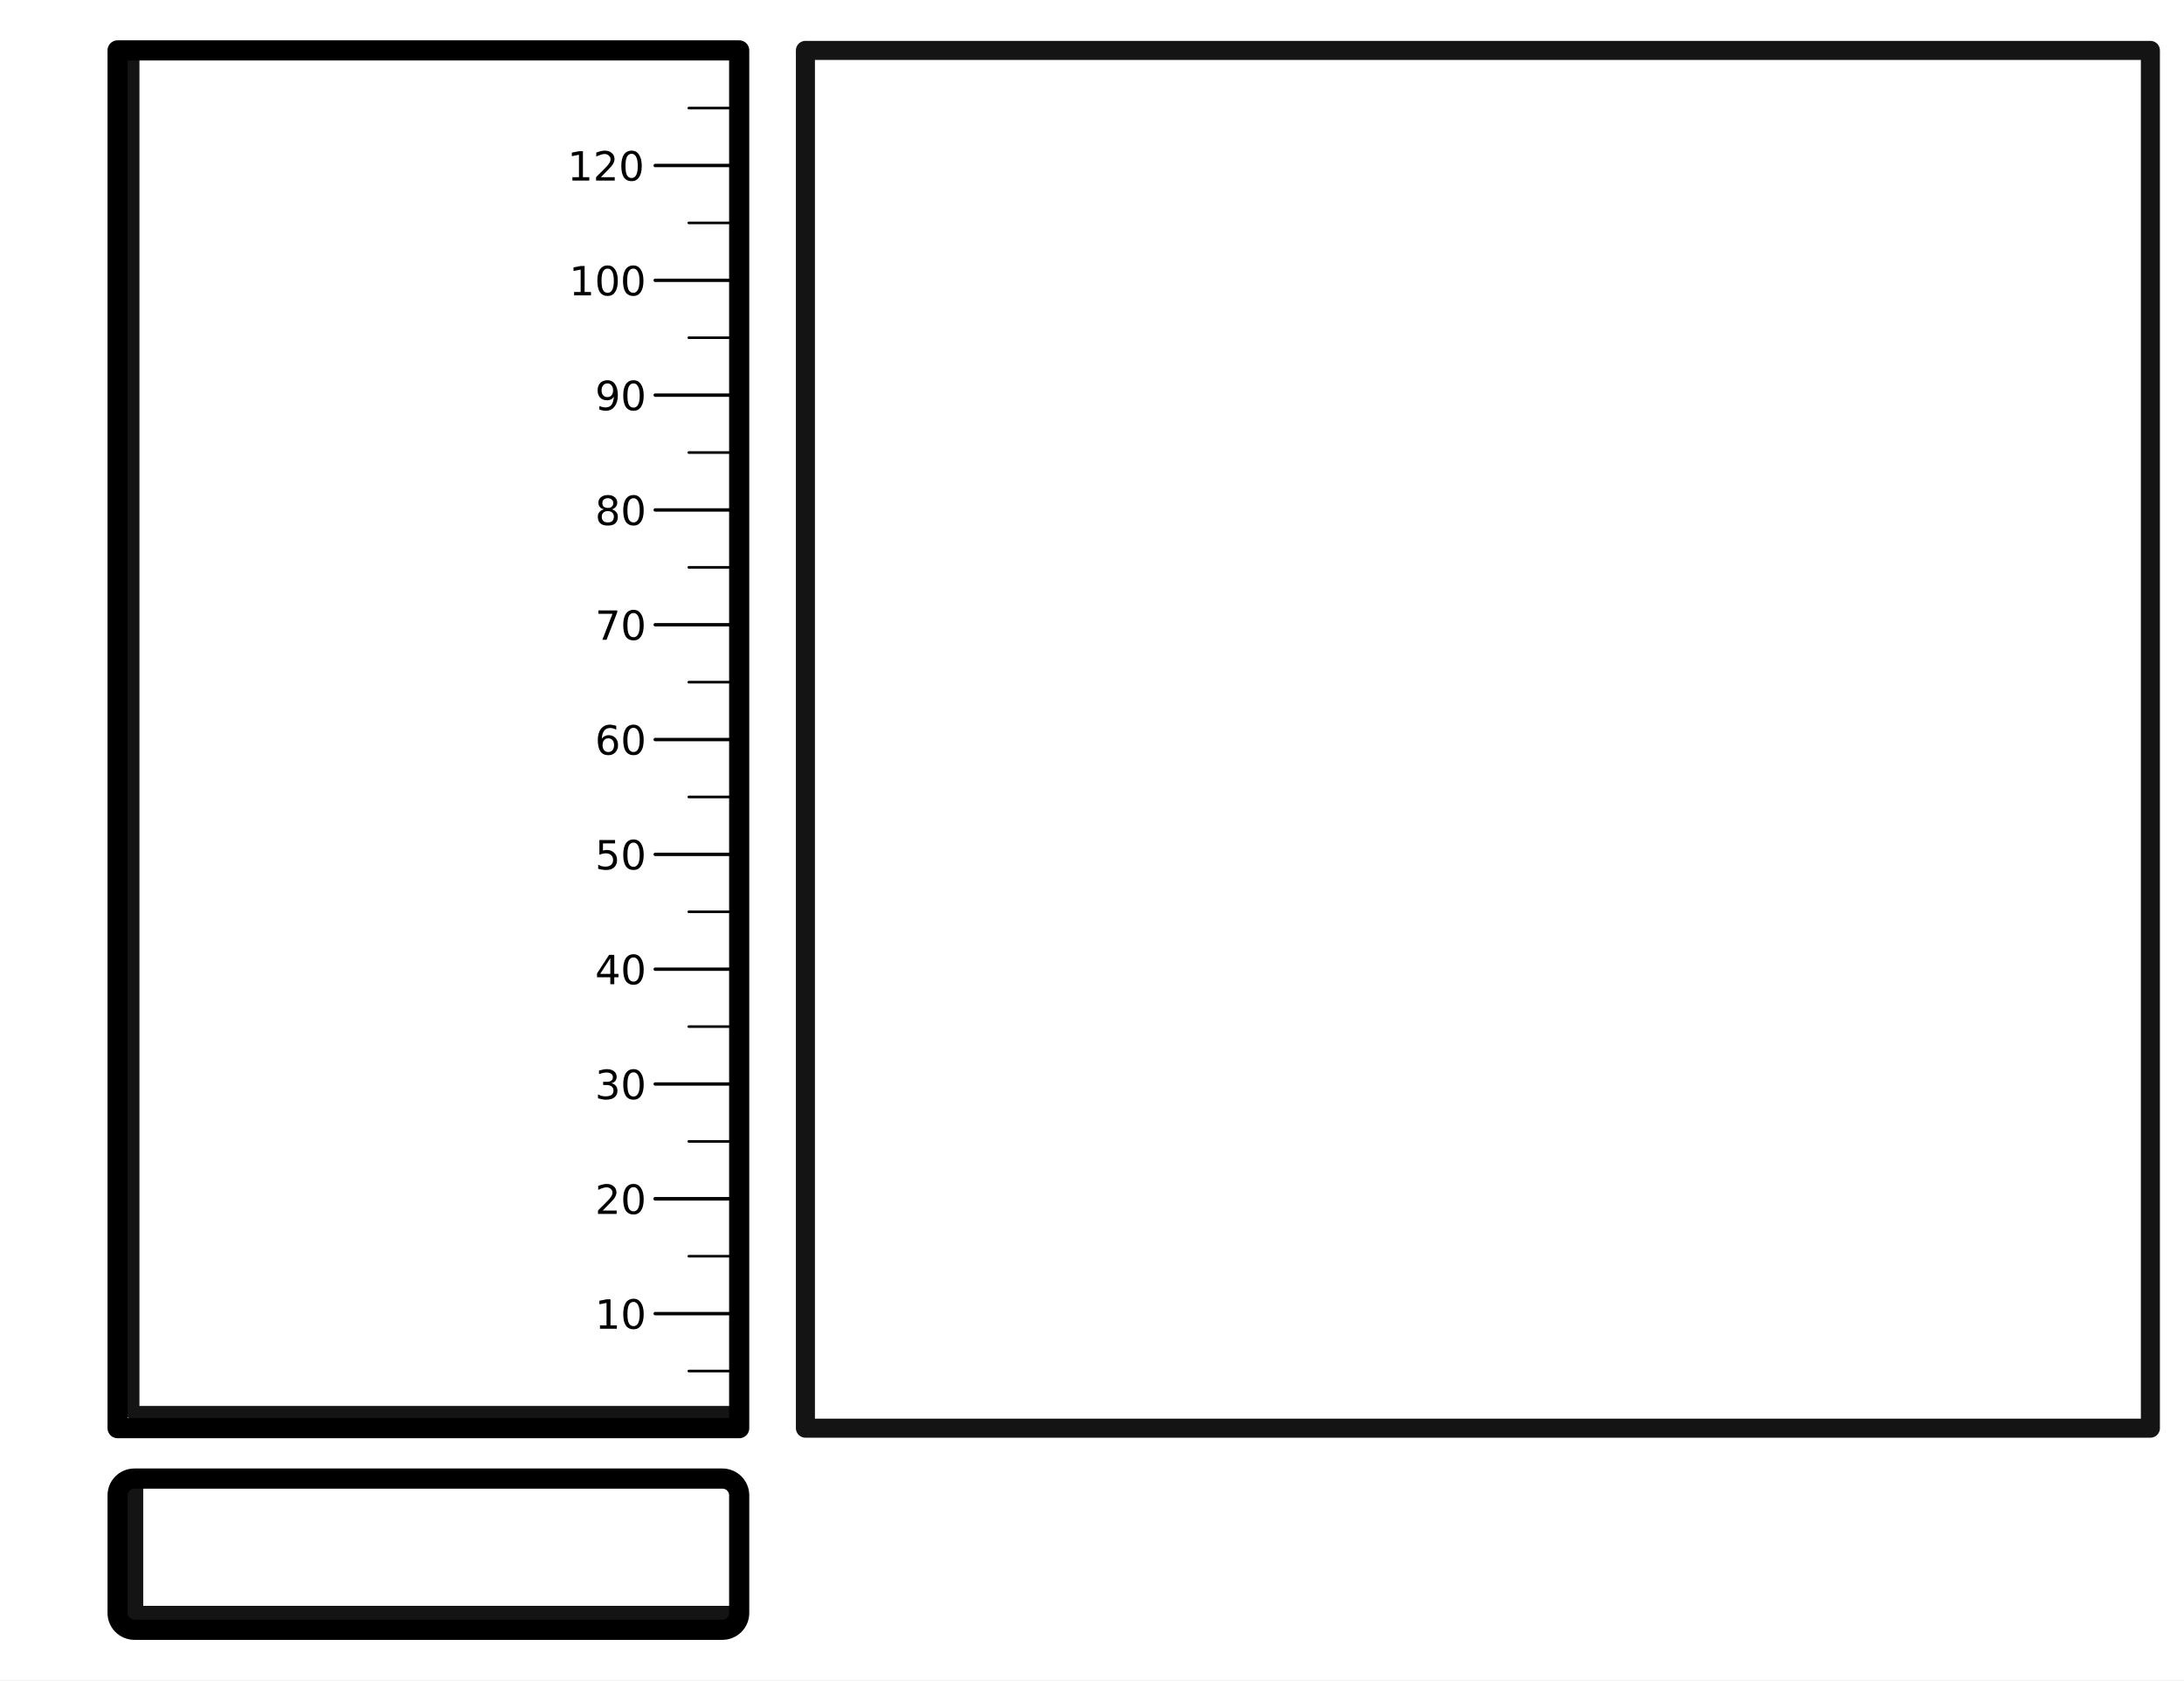
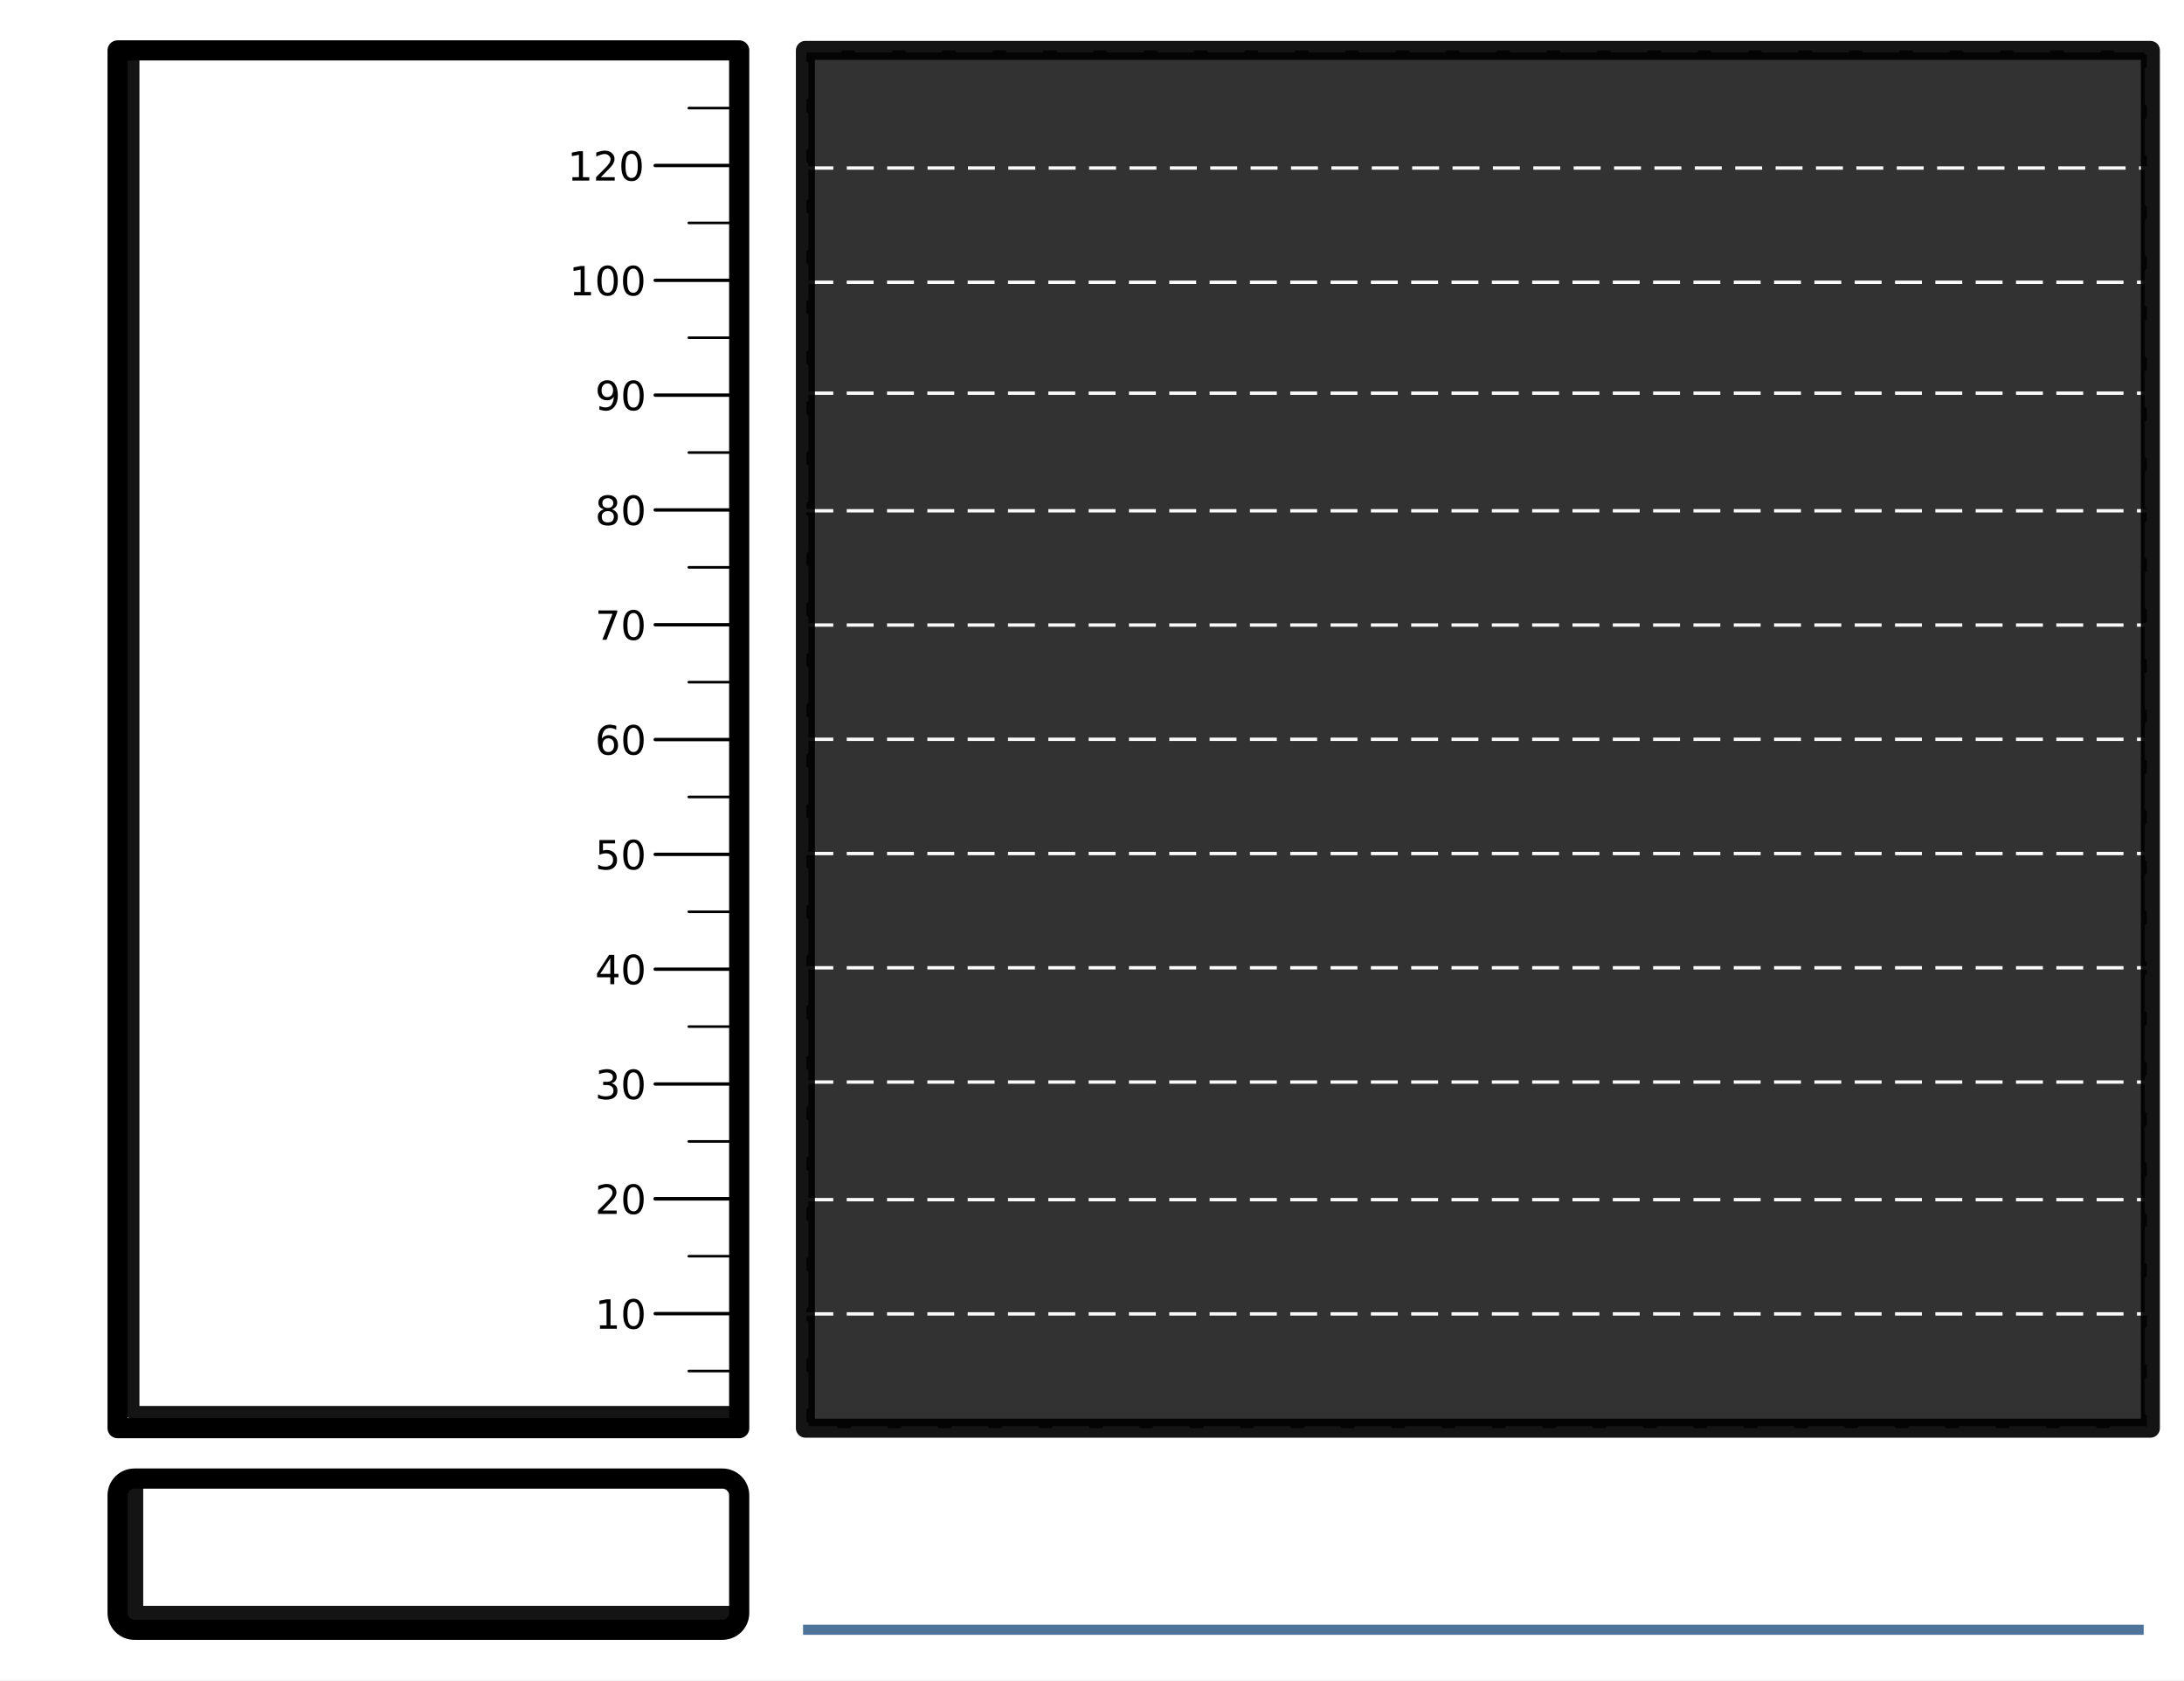
<svg xmlns="http://www.w3.org/2000/svg" width="650" height="500" viewBox="0 0 171.979 132.292" version="1.1" id="svg8" style="enable-background:new">
  <defs id="defs2">
    <clipPath clipPathUnits="userSpaceOnUse" id="clipPath988">
      <g id="use990">
        <rect style="fill:#ffffff;fill-opacity:1;stroke-width:0.354;stroke-linecap:butt;stroke-linejoin:round;stroke-miterlimit:4;stroke-dasharray:none" id="rect1067" width="66.146" height="132.292" x="0" y="-39.688" />
      </g>
    </clipPath>
    <filter style="color-interpolation-filters:sRGB" id="filter1071">
      <feBlend mode="multiply" in2="BackgroundImage" id="feBlend1073" />
    </filter>
  </defs>
  <g id="layer2" style="display:inline">
    <rect style="fill:#ffffff;fill-opacity:1;stroke:none;stroke-width:0.725;stroke-linecap:round;stroke-linejoin:round;stroke-miterlimit:4;stroke-dasharray:none;stroke-opacity:1" id="rect1079" width="171.979" height="132.292" x="0" y="0" />
  </g>
  <g id="layer1" style="display:inline">
    <path style="fill:none;stroke:#141414;stroke-width:1.323;stroke-linecap:butt;stroke-linejoin:miter;stroke-miterlimit:4;stroke-dasharray:none;stroke-opacity:1" d="m 10.616,116.417 v 10.683 h 47.588" id="path1107" />
    <path style="fill:none;stroke:#141414;stroke-width:1.058;stroke-linecap:butt;stroke-linejoin:round;stroke-miterlimit:4;stroke-dasharray:none;stroke-opacity:1" d="M 10.451,4.339 V 111.231 h 47.413" id="path1110" />
    <rect style="fill:none;fill-opacity:1;stroke:none;stroke-width:0.264;stroke-linecap:round;stroke-linejoin:round;stroke-miterlimit:4;stroke-dasharray:2.114, 1.057;stroke-dashoffset:0;stroke-opacity:1" id="rect1030" width="105.553" height="108.479" x="63.5" y="3.969" />
+     <rect style="fill:#323232;fill-opacity:1;stroke:#fafafa;stroke-width:0.33;stroke-linecap:round;stroke-linejoin:round;stroke-miterlimit:4;stroke-dasharray:2.644, 1.322;stroke-dashoffset:0;stroke-opacity:1" id="rect958" width="105.553" height="108.479" x="63.5" y="3.969" />
  </g>
  <g id="layer5" style="display:inline">
-     <path style="fill:none;stroke:#ffffff;stroke-width:0.265;stroke-linecap:butt;stroke-linejoin:miter;stroke-miterlimit:4;stroke-dasharray:2.117, 1.058;stroke-dashoffset:0;stroke-opacity:1" d="M 63.5,103.452 H 169.333" id="path1004" />
-     <path id="path1008" d="M 63.5,94.456 H 169.333" style="fill:none;stroke:#ffffff;stroke-width:0.265;stroke-linecap:butt;stroke-linejoin:miter;stroke-miterlimit:4;stroke-dasharray:2.117, 1.058;stroke-dashoffset:0;stroke-opacity:1" />
-     <path style="fill:none;stroke:#ffffff;stroke-width:0.265;stroke-linecap:butt;stroke-linejoin:miter;stroke-miterlimit:4;stroke-dasharray:2.117, 1.058;stroke-dashoffset:0;stroke-opacity:1" d="M 63.5,85.196 H 169.333" id="path1010" />
-     <path id="path1012" d="M 63.5,76.2 H 169.333" style="fill:none;stroke:#ffffff;stroke-width:0.265;stroke-linecap:butt;stroke-linejoin:miter;stroke-miterlimit:4;stroke-dasharray:2.117, 1.058;stroke-dashoffset:0;stroke-opacity:1" />
-     <path style="fill:none;stroke:#ffffff;stroke-width:0.265;stroke-linecap:butt;stroke-linejoin:miter;stroke-miterlimit:4;stroke-dasharray:2.117, 1.058;stroke-dashoffset:0;stroke-opacity:1" d="M 63.5,67.204 H 169.333" id="path1014" />
-     <path id="path1017" d="M 63.5,58.208 H 169.333" style="fill:none;stroke:#ffffff;stroke-width:0.265;stroke-linecap:butt;stroke-linejoin:miter;stroke-miterlimit:4;stroke-dasharray:2.117, 1.058;stroke-dashoffset:0;stroke-opacity:1" />
-     <path style="fill:none;stroke:#ffffff;stroke-width:0.265;stroke-linecap:butt;stroke-linejoin:miter;stroke-miterlimit:4;stroke-dasharray:2.117, 1.058;stroke-dashoffset:0;stroke-opacity:1" d="M 63.5,49.213 H 169.333" id="path1019" />
-     <path id="path1021" d="M 63.5,40.217 H 169.333" style="fill:none;stroke:#ffffff;stroke-width:0.265;stroke-linecap:butt;stroke-linejoin:miter;stroke-miterlimit:4;stroke-dasharray:2.117, 1.058;stroke-dashoffset:0;stroke-opacity:1" />
-     <path style="fill:none;stroke:#ffffff;stroke-width:0.265;stroke-linecap:butt;stroke-linejoin:miter;stroke-miterlimit:4;stroke-dasharray:2.117, 1.058;stroke-dashoffset:0;stroke-opacity:1" d="M 63.5,30.956 H 169.333" id="path1023" />
-     <path id="path1025" d="M 63.5,22.225 H 169.333" style="fill:none;stroke:#ffffff;stroke-width:0.265;stroke-linecap:butt;stroke-linejoin:miter;stroke-miterlimit:4;stroke-dasharray:2.117, 1.058;stroke-dashoffset:0;stroke-opacity:1" />
-     <path style="fill:none;stroke:#ffffff;stroke-width:0.265;stroke-linecap:butt;stroke-linejoin:miter;stroke-miterlimit:4;stroke-dasharray:2.117, 1.058;stroke-dashoffset:0;stroke-opacity:1" d="M 63.5,13.229 H 169.333" id="path1027" />
+     <g id="g956" style="stroke:#fafafa;stroke-opacity:1">
+       <path id="path1004" d="M 63.5,103.452 H 169.333" style="fill:none;stroke:#fafafa;stroke-width:0.265;stroke-linecap:butt;stroke-linejoin:miter;stroke-miterlimit:4;stroke-dasharray:2.117, 1.058;stroke-dashoffset:0;stroke-opacity:1" />
+       <path style="fill:none;stroke:#fafafa;stroke-width:0.265;stroke-linecap:butt;stroke-linejoin:miter;stroke-miterlimit:4;stroke-dasharray:2.117, 1.058;stroke-dashoffset:0;stroke-opacity:1" d="M 63.5,94.456 H 169.333" id="path1008" />
+       <path id="path1010" d="M 63.5,85.196 H 169.333" style="fill:none;stroke:#fafafa;stroke-width:0.265;stroke-linecap:butt;stroke-linejoin:miter;stroke-miterlimit:4;stroke-dasharray:2.117, 1.058;stroke-dashoffset:0;stroke-opacity:1" />
+       <path style="fill:none;stroke:#fafafa;stroke-width:0.265;stroke-linecap:butt;stroke-linejoin:miter;stroke-miterlimit:4;stroke-dasharray:2.117, 1.058;stroke-dashoffset:0;stroke-opacity:1" d="M 63.5,76.2 H 169.333" id="path1012" />
+       <path id="path1014" d="M 63.5,67.204 H 169.333" style="fill:none;stroke:#fafafa;stroke-width:0.265;stroke-linecap:butt;stroke-linejoin:miter;stroke-miterlimit:4;stroke-dasharray:2.117, 1.058;stroke-dashoffset:0;stroke-opacity:1" />
+       <path style="fill:none;stroke:#fafafa;stroke-width:0.265;stroke-linecap:butt;stroke-linejoin:miter;stroke-miterlimit:4;stroke-dasharray:2.117, 1.058;stroke-dashoffset:0;stroke-opacity:1" d="M 63.5,58.208 H 169.333" id="path1017" />
+       <path id="path1019" d="M 63.5,49.213 H 169.333" style="fill:none;stroke:#fafafa;stroke-width:0.265;stroke-linecap:butt;stroke-linejoin:miter;stroke-miterlimit:4;stroke-dasharray:2.117, 1.058;stroke-dashoffset:0;stroke-opacity:1" />
+       <path style="fill:none;stroke:#fafafa;stroke-width:0.265;stroke-linecap:butt;stroke-linejoin:miter;stroke-miterlimit:4;stroke-dasharray:2.117, 1.058;stroke-dashoffset:0;stroke-opacity:1" d="M 63.5,40.217 H 169.333" id="path1021" />
+       <path id="path1023" d="M 63.5,30.956 H 169.333" style="fill:none;stroke:#fafafa;stroke-width:0.265;stroke-linecap:butt;stroke-linejoin:miter;stroke-miterlimit:4;stroke-dasharray:2.117, 1.058;stroke-dashoffset:0;stroke-opacity:1" />
+       <path style="fill:none;stroke:#fafafa;stroke-width:0.265;stroke-linecap:butt;stroke-linejoin:miter;stroke-miterlimit:4;stroke-dasharray:2.117, 1.058;stroke-dashoffset:0;stroke-opacity:1" d="M 63.5,22.225 H 169.333" id="path1025" />
+       <path id="path1027" d="M 63.5,13.229 H 169.333" style="fill:none;stroke:#fafafa;stroke-width:0.265;stroke-linecap:butt;stroke-linejoin:miter;stroke-miterlimit:4;stroke-dasharray:2.12, 1.06;stroke-dashoffset:0;stroke-opacity:1" />
+     </g>
  </g>
  <g id="layer3" transform="translate(0,39.6875)" style="display:inline;filter:url(#filter1071)">
    <path style="fill:none;stroke:#000000;stroke-width:1.587;stroke-linecap:round;stroke-linejoin:round;stroke-miterlimit:4;stroke-dasharray:none;stroke-opacity:1" d="M 9.26,72.76 H 58.208 V -35.719 l -48.948,-2e-6 z" id="path26" />
    <path style="fill:none;stroke:#000000;stroke-width:0.205px;stroke-linecap:round;stroke-linejoin:miter;stroke-opacity:1" d="m 54.24,68.263 h 3.969" id="path995" />
    <path id="path999" d="m 51.594,63.743 h 6.615" style="fill:none;stroke:#000000;stroke-width:0.265px;stroke-linecap:round;stroke-linejoin:miter;stroke-opacity:1" />
    <path style="fill:none;stroke:#000000;stroke-width:0.205px;stroke-linecap:round;stroke-linejoin:miter;stroke-opacity:1" d="m 54.24,59.222 h 3.969" id="path1016" />
    <path id="path1018" d="m 51.594,54.703 h 6.615" style="fill:none;stroke:#000000;stroke-width:0.265px;stroke-linecap:round;stroke-linejoin:miter;stroke-opacity:1" />
    <path style="fill:none;stroke:#000000;stroke-width:0.265px;stroke-linecap:round;stroke-linejoin:miter;stroke-opacity:1" d="m 51.594,54.703 h 6.615" id="path1020" />
    <path id="path1022" d="m 54.24,50.183 h 3.969" style="fill:none;stroke:#000000;stroke-width:0.205px;stroke-linecap:round;stroke-linejoin:miter;stroke-opacity:1" />
    <path style="fill:none;stroke:#000000;stroke-width:0.265px;stroke-linecap:round;stroke-linejoin:miter;stroke-opacity:1" d="m 51.594,45.663 h 6.615" id="path1024" />
    <path id="path1026" d="m 54.24,41.143 h 3.969" style="fill:none;stroke:#000000;stroke-width:0.205px;stroke-linecap:round;stroke-linejoin:miter;stroke-opacity:1" />
    <path style="fill:none;stroke:#000000;stroke-width:0.265px;stroke-linecap:round;stroke-linejoin:miter;stroke-opacity:1" d="m 51.594,36.623 h 6.615" id="path1028" />
    <path id="path1030" d="m 54.24,32.103 h 3.969" style="fill:none;stroke:#000000;stroke-width:0.205px;stroke-linecap:round;stroke-linejoin:miter;stroke-opacity:1" />
    <path style="fill:none;stroke:#000000;stroke-width:0.265px;stroke-linecap:round;stroke-linejoin:miter;stroke-opacity:1" d="m 51.594,27.583 h 6.615" id="path1032" />
    <path id="path1034" d="m 54.24,23.063 h 3.969" style="fill:none;stroke:#000000;stroke-width:0.205px;stroke-linecap:round;stroke-linejoin:miter;stroke-opacity:1" />
    <path style="fill:none;stroke:#000000;stroke-width:0.265px;stroke-linecap:round;stroke-linejoin:miter;stroke-opacity:1" d="m 51.594,18.543 h 6.615" id="path1036" />
    <path id="path1038" d="m 54.24,14.023 h 3.969" style="fill:none;stroke:#000000;stroke-width:0.205px;stroke-linecap:round;stroke-linejoin:miter;stroke-opacity:1" />
    <path style="fill:none;stroke:#000000;stroke-width:0.265px;stroke-linecap:round;stroke-linejoin:miter;stroke-opacity:1" d="m 51.594,9.503 h 6.615" id="path1040" />
    <path id="path1042" d="m 54.24,4.983 h 3.969" style="fill:none;stroke:#000000;stroke-width:0.205px;stroke-linecap:round;stroke-linejoin:miter;stroke-opacity:1" />
    <path style="fill:none;stroke:#000000;stroke-width:0.265px;stroke-linecap:round;stroke-linejoin:miter;stroke-opacity:1" d="m 51.594,-8.577 h 6.615" id="path1044" />
    <path style="fill:none;stroke:#000000;stroke-width:0.265px;stroke-linecap:round;stroke-linejoin:miter;stroke-opacity:1" d="m 51.594,0.463 h 6.615" id="path1046" />
    <path id="path1048" d="m 54.24,-4.057 h 3.969" style="fill:none;stroke:#000000;stroke-width:0.205px;stroke-linecap:round;stroke-linejoin:miter;stroke-opacity:1" />
    <path style="fill:none;stroke:#000000;stroke-width:0.205px;stroke-linecap:round;stroke-linejoin:miter;stroke-opacity:1" d="m 54.24,-13.097 h 3.969" id="path1050" />
    <path id="path1052" d="m 51.594,-17.617 h 6.615" style="fill:none;stroke:#000000;stroke-width:0.265px;stroke-linecap:round;stroke-linejoin:miter;stroke-opacity:1" />
    <path style="fill:none;stroke:#000000;stroke-width:0.205px;stroke-linecap:round;stroke-linejoin:miter;stroke-opacity:1" d="m 54.24,-22.137 h 3.969" id="path1054" />
    <path id="path1056" d="m 51.594,-26.657 h 6.615" style="fill:none;stroke:#000000;stroke-width:0.265px;stroke-linecap:round;stroke-linejoin:miter;stroke-opacity:1" />
    <path style="fill:none;stroke:#000000;stroke-width:0.205px;stroke-linecap:round;stroke-linejoin:miter;stroke-opacity:1" d="m 54.24,-31.177 h 3.969" id="path1058" />
    <rect style="fill:none;fill-opacity:1;stroke:#000000;stroke-width:1.587;stroke-linecap:round;stroke-linejoin:round;stroke-miterlimit:4;stroke-dasharray:none;stroke-opacity:1" id="rect1062" width="48.948" height="11.906" x="9.26" y="76.729" ry="1.323" />
    <rect transform="translate(0,-39.6875)" style="fill:none;fill-opacity:1;stroke:#141414;stroke-width:1.5;stroke-linecap:round;stroke-linejoin:round;stroke-miterlimit:4;stroke-dasharray:none;stroke-opacity:1;enable-background:new" id="rect892" width="105.911" height="108.479" x="63.422" y="3.969" />
+     <flowRoot xml:space="preserve" id="flowRoot980" style="font-style:normal;font-weight:normal;font-size:16px;line-height:1.25;font-family:sans-serif;letter-spacing:0px;word-spacing:0px;fill:#000000;fill-opacity:1;stroke:none" transform="matrix(0.2645833,0,0,0.2645833,38.72736,-37.25535)">
+       <flowRegion id="flowRegion982">
+         <rect id="rect984" width="398.808" height="45" x="241.831" y="440" />
+       </flowRegion>
+       <flowPara id="flowPara986" style="font-style:normal;font-variant:normal;font-weight:normal;font-stretch:normal;font-size:24px;font-family:'monofur for Powerline';-inkscape-font-specification:'monofur for Powerline'">Termómetro Digital V1</flowPara>
+     </flowRoot>
+     <path style="fill:none;stroke:#4e749b;stroke-width:0.794;stroke-linecap:butt;stroke-linejoin:miter;stroke-opacity:1;stroke-miterlimit:4;stroke-dasharray:none" d="M 63.235,88.635 H 168.804" id="path988" />
  </g>
  <g id="layer4" style="display:inline">
    <text xml:space="preserve" style="font-style:normal;font-weight:normal;font-size:4.233px;line-height:1.25;font-family:sans-serif;letter-spacing:0px;word-spacing:0px;fill:#000000;fill-opacity:1;stroke:none;stroke-width:0.265" x="46.855" y="104.616" id="text1115">
      <tspan id="tspan1113" x="46.855" y="104.616" style="font-style:normal;font-variant:normal;font-weight:normal;font-stretch:normal;font-size:3.175px;font-family:'DejaVu Sans';-inkscape-font-specification:'DejaVu Sans';stroke-width:0.265">10</tspan>
    </text>
    <text id="text1127" y="95.576" x="46.855" style="font-style:normal;font-weight:normal;font-size:4.233px;line-height:1.25;font-family:sans-serif;letter-spacing:0px;word-spacing:0px;fill:#000000;fill-opacity:1;stroke:none;stroke-width:0.265" xml:space="preserve">
      <tspan style="font-style:normal;font-variant:normal;font-weight:normal;font-stretch:normal;font-size:3.175px;font-family:'DejaVu Sans';-inkscape-font-specification:'DejaVu Sans';stroke-width:0.265" y="95.576" x="46.855" id="tspan1125">20</tspan>
    </text>
    <text xml:space="preserve" style="font-style:normal;font-weight:normal;font-size:4.233px;line-height:1.25;font-family:sans-serif;letter-spacing:0px;word-spacing:0px;fill:#000000;fill-opacity:1;stroke:none;stroke-width:0.265" x="46.855" y="77.496" id="text1131">
      <tspan id="tspan1129" x="46.855" y="77.496" style="font-style:normal;font-variant:normal;font-weight:normal;font-stretch:normal;font-size:3.175px;font-family:'DejaVu Sans';-inkscape-font-specification:'DejaVu Sans';stroke-width:0.265">40</tspan>
    </text>
    <text id="text1135" y="86.536" x="46.855" style="font-style:normal;font-weight:normal;font-size:4.233px;line-height:1.25;font-family:sans-serif;letter-spacing:0px;word-spacing:0px;fill:#000000;fill-opacity:1;stroke:none;stroke-width:0.265" xml:space="preserve">
      <tspan style="font-style:normal;font-variant:normal;font-weight:normal;font-stretch:normal;font-size:3.175px;font-family:'DejaVu Sans';-inkscape-font-specification:'DejaVu Sans';stroke-width:0.265" y="86.536" x="46.855" id="tspan1133">30</tspan>
    </text>
    <text id="text1139" y="68.456" x="46.855" style="font-style:normal;font-weight:normal;font-size:4.233px;line-height:1.25;font-family:sans-serif;letter-spacing:0px;word-spacing:0px;fill:#000000;fill-opacity:1;stroke:none;stroke-width:0.265" xml:space="preserve">
      <tspan style="font-style:normal;font-variant:normal;font-weight:normal;font-stretch:normal;font-size:3.175px;font-family:'DejaVu Sans';-inkscape-font-specification:'DejaVu Sans';stroke-width:0.265" y="68.456" x="46.855" id="tspan1137">50</tspan>
    </text>
    <text xml:space="preserve" style="font-style:normal;font-weight:normal;font-size:4.233px;line-height:1.25;font-family:sans-serif;letter-spacing:0px;word-spacing:0px;fill:#000000;fill-opacity:1;stroke:none;stroke-width:0.265" x="46.855" y="59.416" id="text1143">
      <tspan id="tspan1141" x="46.855" y="59.416" style="font-style:normal;font-variant:normal;font-weight:normal;font-stretch:normal;font-size:3.175px;font-family:'DejaVu Sans';-inkscape-font-specification:'DejaVu Sans';stroke-width:0.265">60</tspan>
    </text>
    <text id="text1147" y="50.376" x="46.855" style="font-style:normal;font-weight:normal;font-size:4.233px;line-height:1.25;font-family:sans-serif;letter-spacing:0px;word-spacing:0px;fill:#000000;fill-opacity:1;stroke:none;stroke-width:0.265" xml:space="preserve">
      <tspan style="font-style:normal;font-variant:normal;font-weight:normal;font-stretch:normal;font-size:3.175px;font-family:'DejaVu Sans';-inkscape-font-specification:'DejaVu Sans';stroke-width:0.265" y="50.376" x="46.855" id="tspan1145">70</tspan>
    </text>
    <text xml:space="preserve" style="font-style:normal;font-weight:normal;font-size:4.233px;line-height:1.25;font-family:sans-serif;letter-spacing:0px;word-spacing:0px;fill:#000000;fill-opacity:1;stroke:none;stroke-width:0.265" x="46.855" y="41.336" id="text1151">
      <tspan id="tspan1149" x="46.855" y="41.336" style="font-style:normal;font-variant:normal;font-weight:normal;font-stretch:normal;font-size:3.175px;font-family:'DejaVu Sans';-inkscape-font-specification:'DejaVu Sans';stroke-width:0.265">80</tspan>
    </text>
    <text id="text1155" y="32.297" x="46.855" style="font-style:normal;font-weight:normal;font-size:4.233px;line-height:1.25;font-family:sans-serif;letter-spacing:0px;word-spacing:0px;fill:#000000;fill-opacity:1;stroke:none;stroke-width:0.265" xml:space="preserve">
      <tspan style="font-style:normal;font-variant:normal;font-weight:normal;font-stretch:normal;font-size:3.175px;font-family:'DejaVu Sans';-inkscape-font-specification:'DejaVu Sans';stroke-width:0.265" y="32.297" x="46.855" id="tspan1153">90</tspan>
    </text>
    <text xml:space="preserve" style="font-style:normal;font-weight:normal;font-size:4.233px;line-height:1.25;font-family:sans-serif;letter-spacing:0px;word-spacing:0px;fill:#000000;fill-opacity:1;stroke:none;stroke-width:0.265" x="44.817" y="23.257" id="text1159">
      <tspan id="tspan1157" x="44.817" y="23.257" style="font-style:normal;font-variant:normal;font-weight:normal;font-stretch:normal;font-size:3.175px;font-family:'DejaVu Sans';-inkscape-font-specification:'DejaVu Sans';stroke-width:0.265">100</tspan>
    </text>
    <text id="text1163" y="14.217" x="44.685" style="font-style:normal;font-weight:normal;font-size:4.233px;line-height:1.25;font-family:sans-serif;letter-spacing:0px;word-spacing:0px;fill:#000000;fill-opacity:1;stroke:none;stroke-width:0.265" xml:space="preserve">
      <tspan style="font-style:normal;font-variant:normal;font-weight:normal;font-stretch:normal;font-size:3.175px;font-family:'DejaVu Sans';-inkscape-font-specification:'DejaVu Sans';stroke-width:0.265" y="14.217" x="44.685" id="tspan1161">120</tspan>
    </text>
  </g>
</svg>
